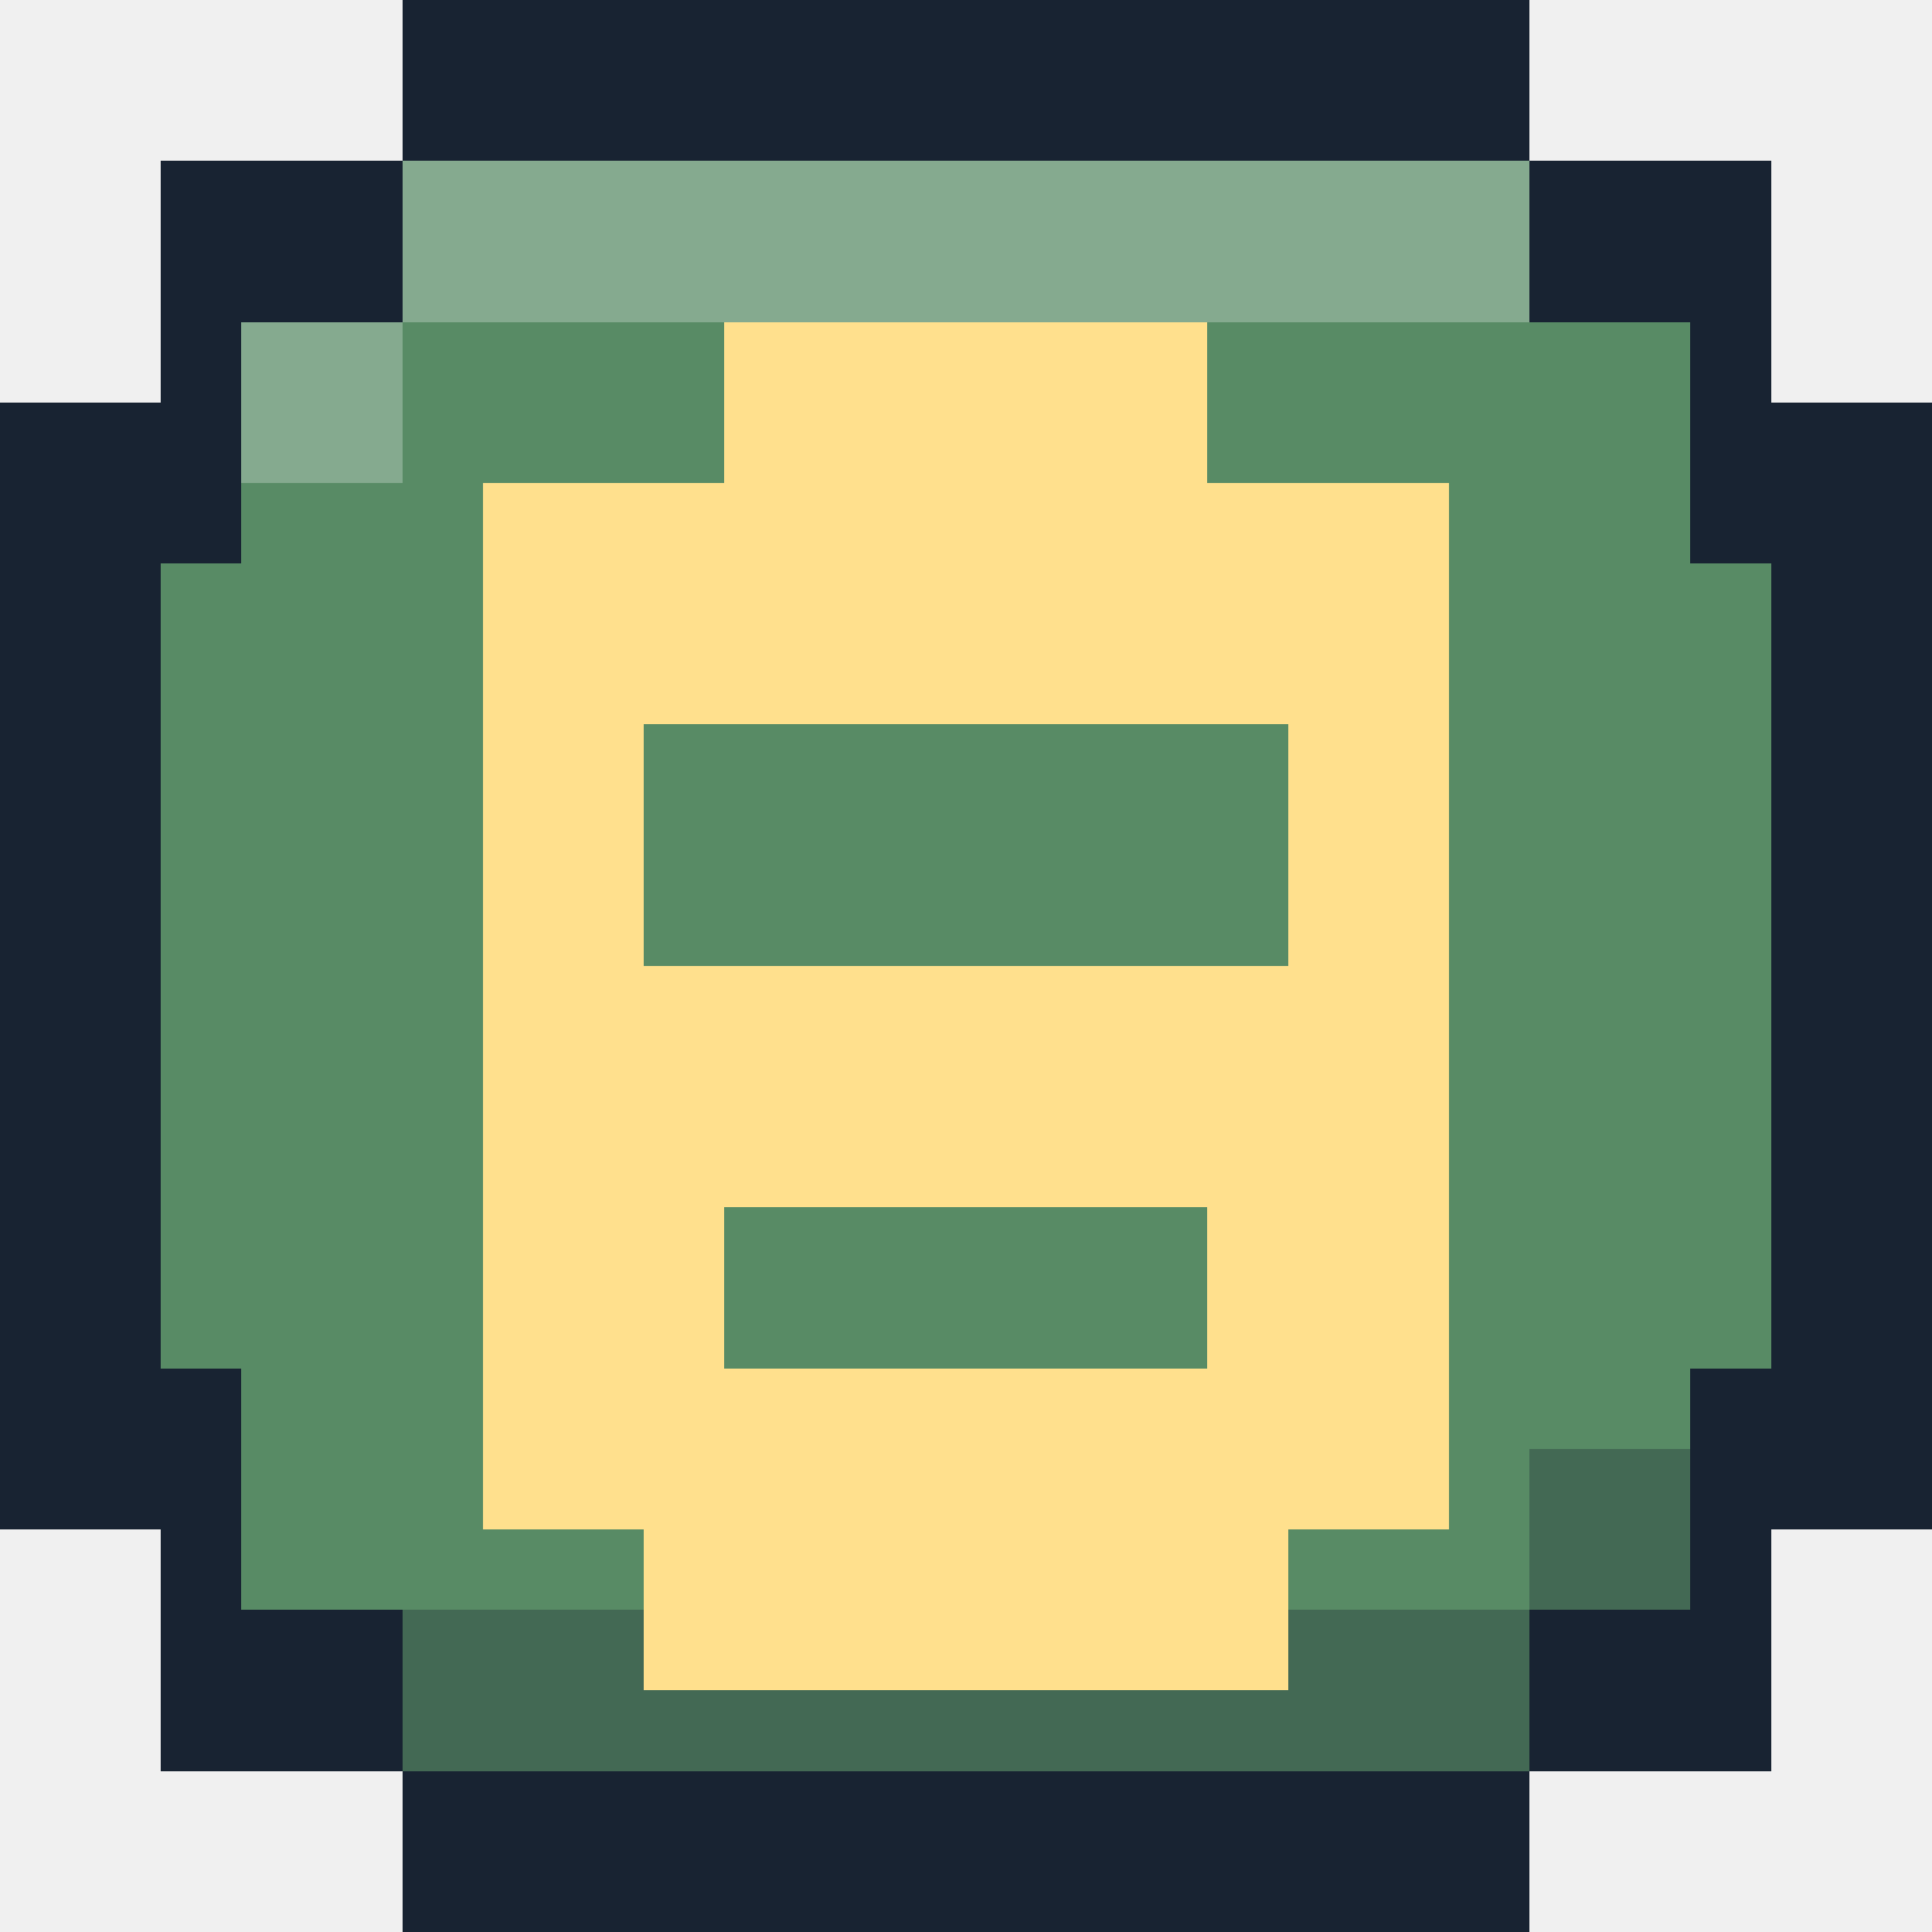
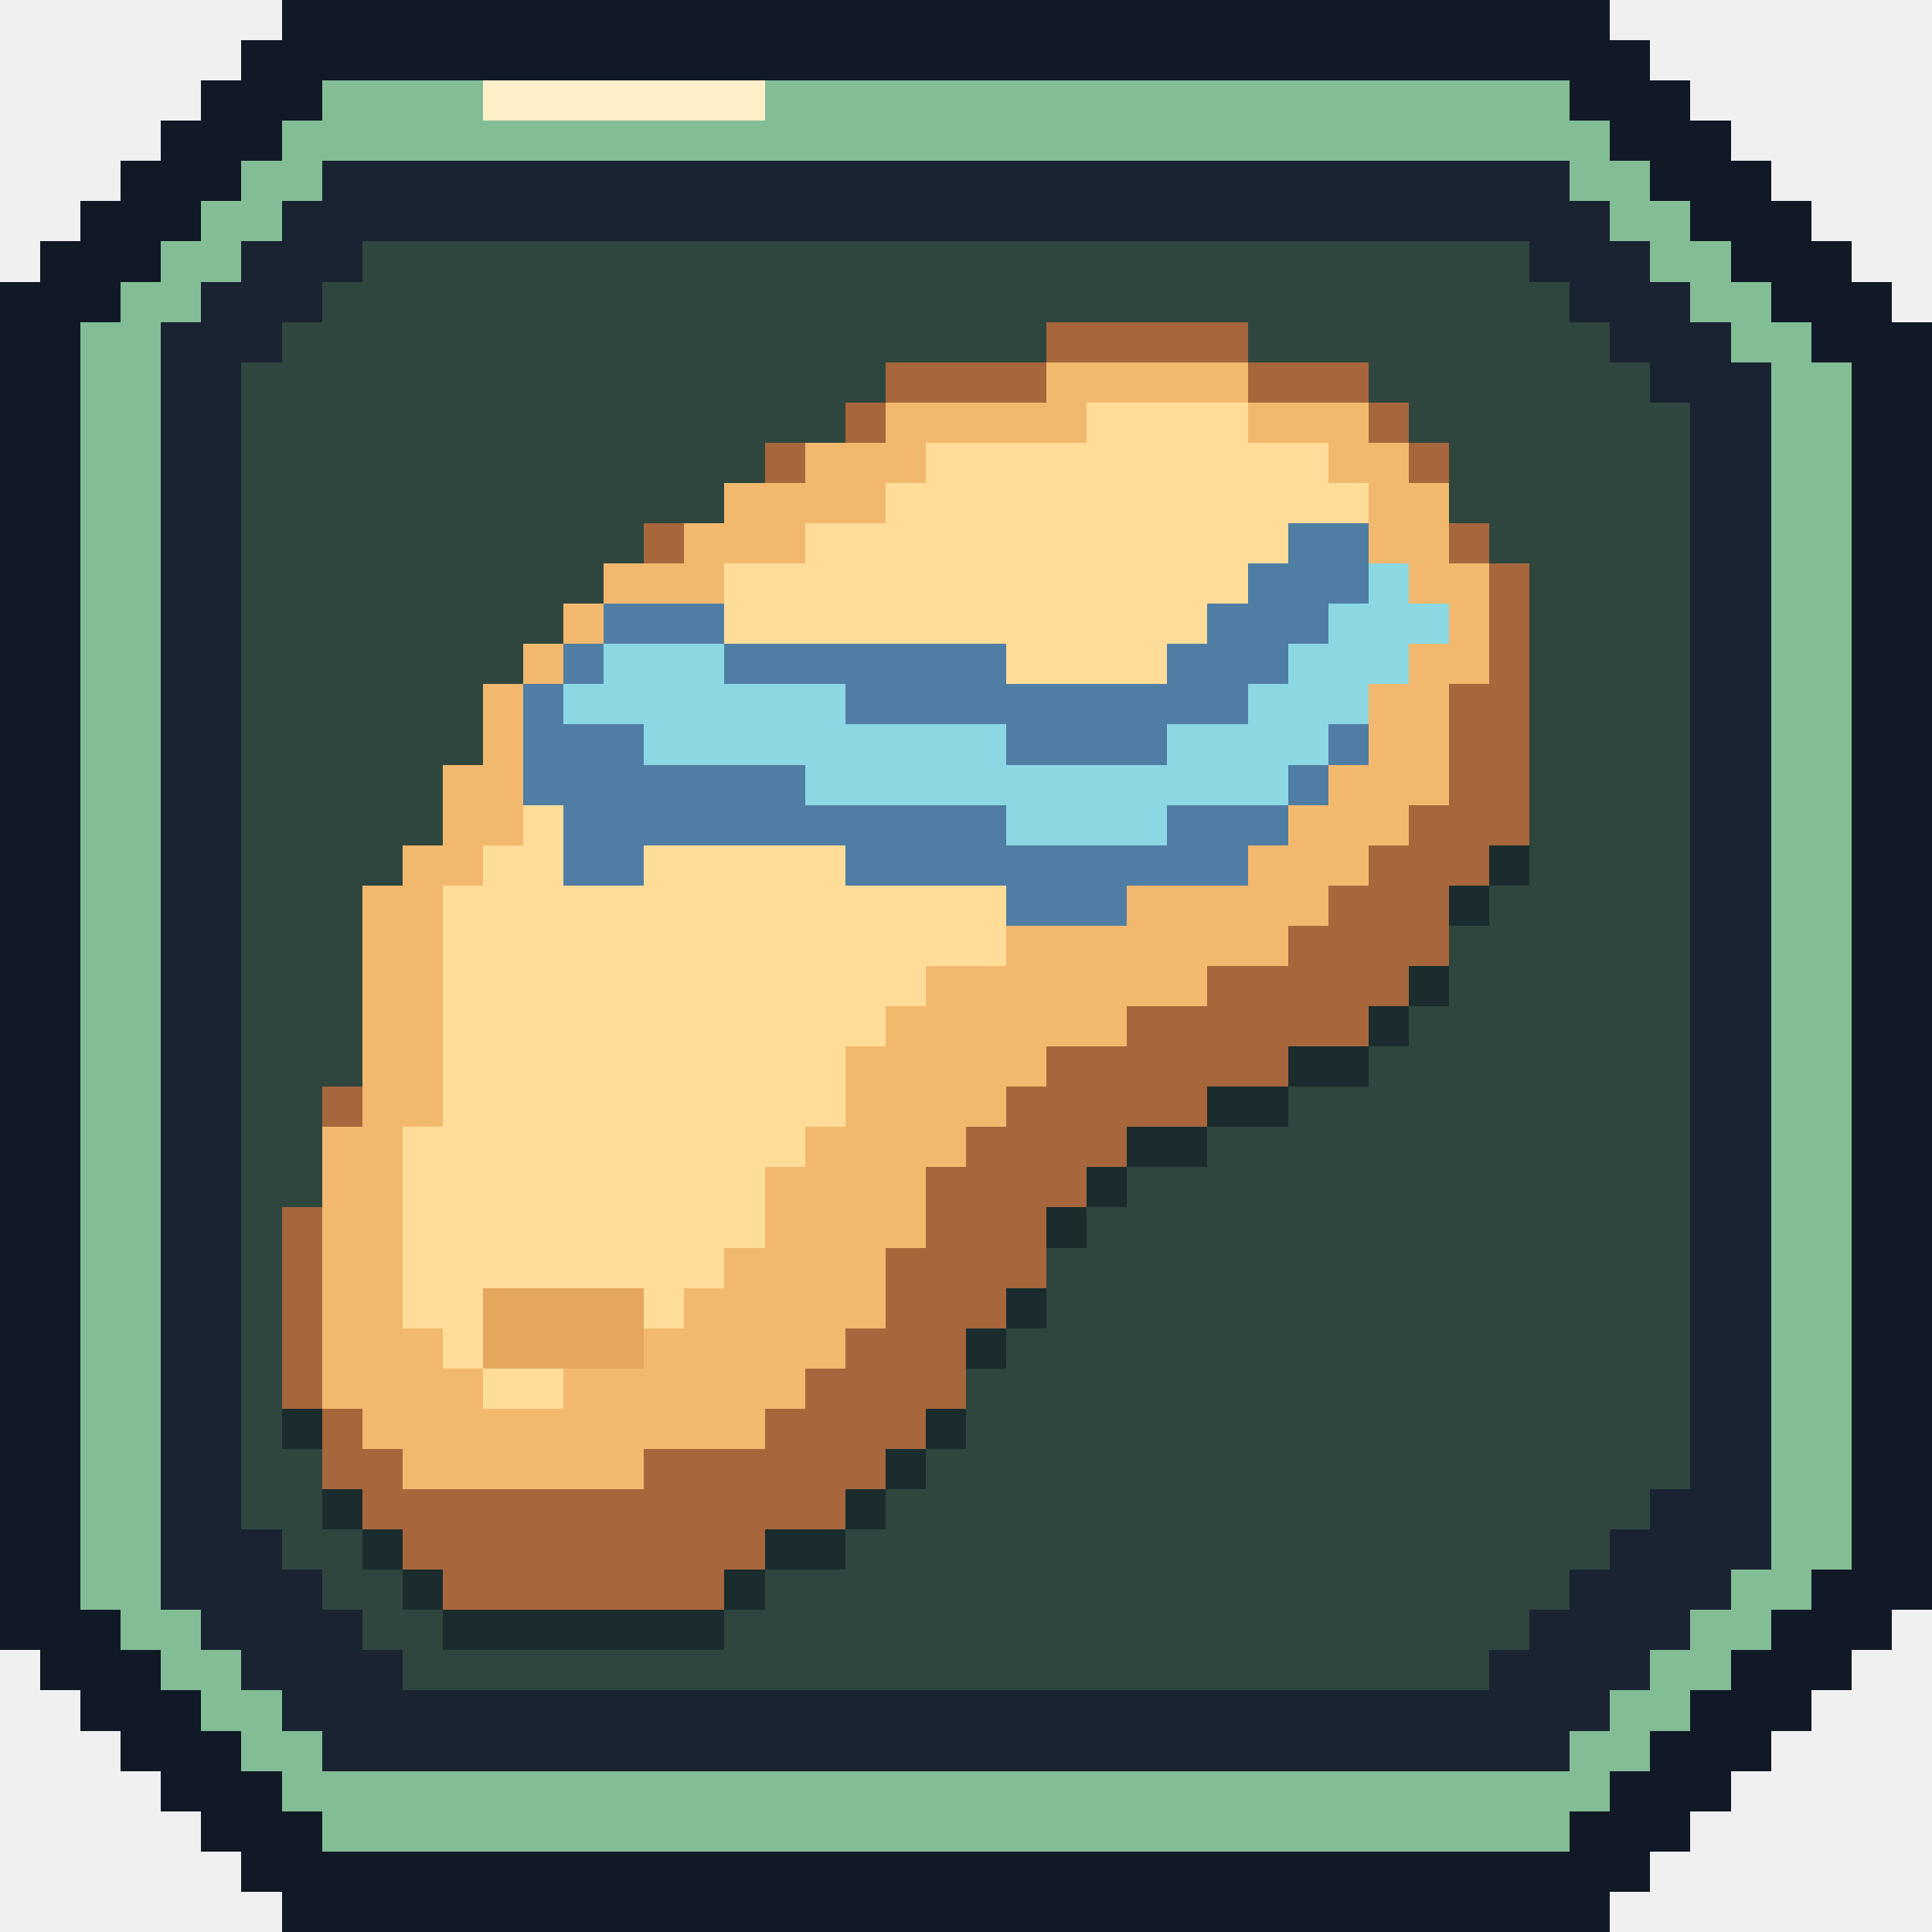
- <svg xmlns="http://www.w3.org/2000/svg" viewBox="0 0 24 24" shape-rendering="crispEdges">
-   <path fill="#182332" d="M5 0h14v2h3v3h2v14h-2v3h-3v2H5v-2H2v-3H0V5h2V2h3z" />
-   <path fill="#588b65" d="M5 2h14v2h2v3h1v10h-1v3h-2v2H5v-2H3v-3H2V7h1V4h2z" />
-   <path fill="#ffffff" opacity=".27" d="M5 2h14v2H5zM3 4h2v2H3z" />
-   <path fill="#16202f" opacity=".32" d="M5 20h14v2H5zM19 18h2v2h-2z" />
-   <path fill="#ffe08d" fill-rule="evenodd" d="M9 4h6v2h3v13h-2v2H8v-2H6V6h3z M8 9v3h8V9z M9 15h6v2H9z" />
+ <svg xmlns="http://www.w3.org/2000/svg" width="48" height="48" viewBox="0 0 48 48" shape-rendering="crispEdges">
+   <path fill="#101925" d="M7 0h33v1h-33zM7 47h33v1h-33zM6 1h35v1h-35zM6 46h35v1h-35zM5 2h3v1h-3zM5 45h3v1h-3zM39 2h3v1h-3zM39 45h3v1h-3zM4 3h3v1h-3zM4 44h3v1h-3zM40 3h3v1h-3zM40 44h3v1h-3zM3 4h3v1h-3zM3 43h3v1h-3zM41 4h3v1h-3zM41 43h3v1h-3zM2 5h3v1h-3zM2 42h3v1h-3zM42 5h3v1h-3zM42 42h3v1h-3zM1 6h3v1h-3zM1 41h3v1h-3zM43 6h3v1h-3zM43 41h3v1h-3zM0 7h3v1h-3zM0 40h3v1h-3zM44 7h3v1h-3zM44 40h3v1h-3zM0 8h2v32h-2zM45 8h3v1h-3zM45 39h3v1h-3zM46 9h2v30h-2z" />
+   <path fill="#83bd96" d="M8 2h4v1h-4zM19 2h20v1h-20zM7 3h33v1h-33zM7 44h33v1h-33zM6 4h2v1h-2zM6 43h2v1h-2zM39 4h2v1h-2zM39 43h2v1h-2zM5 5h2v1h-2zM5 42h2v1h-2zM40 5h2v1h-2zM40 42h2v1h-2zM4 6h2v1h-2zM4 41h2v1h-2zM41 6h2v1h-2zM41 41h2v1h-2zM3 7h2v1h-2zM3 40h2v1h-2zM42 7h2v1h-2zM42 40h2v1h-2zM2 8h2v32h-2zM43 8h2v1h-2zM43 39h2v1h-2zM44 9h2v30h-2zM8 45h31v1h-31z" />
+   <path fill="#fff0c9" d="M12 2h7v1h-7z" />
+   <path fill="#192332" d="M8 4h31v1h-31zM8 43h31v1h-31zM7 5h33v1h-33zM7 42h33v1h-33zM6 6h3v1h-3zM38 6h3v1h-3zM5 7h3v1h-3zM39 7h3v1h-3zM4 8h3v1h-3zM4 38h3v1h-3zM40 8h3v1h-3zM4 9h2v29h-2zM41 9h3v1h-3zM41 37h3v1h-3zM42 10h2v27h-2zM40 38h4v1h-4zM4 39h4v1h-4zM39 39h4v1h-4zM5 40h4v1h-4zM38 40h4v1h-4zM6 41h4v1h-4zM37 41h4v1h-4z" />
+   <path fill="#2f463e" d="M9 6h29v1h-29zM8 7h31v1h-31zM7 8h19v1h-19zM31 8h9v1h-9zM6 9h16v1h-16zM34 9h7v1h-7zM6 10h15v1h-15zM35 10h7v1h-7zM35 25h7v1h-7zM6 11h13v1h-13zM36 11h6v2h-6zM36 23h6v2h-6zM6 12h12v1h-12zM6 13h10v1h-10zM37 13h5v1h-5zM37 22h5v1h-5zM6 14h9v1h-9zM38 14h4v8h-4zM6 15h8v1h-8zM6 16h7v1h-7zM6 17h6v2h-6zM6 19h5v2h-5zM6 21h4v1h-4zM6 22h3v5h-3zM34 26h8v1h-8zM6 27h2v3h-2zM6 36h2v2h-2zM32 27h10v1h-10zM30 28h12v1h-12zM28 29h14v1h-14zM6 30h1v6h-1zM27 30h15v1h-15zM26 31h16v2h-16zM25 33h17v1h-17zM24 34h18v2h-18zM23 36h19v1h-19zM22 37h19v1h-19zM7 38h2v1h-2zM21 38h19v1h-19zM8 39h2v1h-2zM19 39h20v1h-20zM9 40h2v1h-2zM18 40h20v1h-20zM10 41h27v1h-27z" />
+   <path fill="#a7663c" d="M26 8h5v1h-5zM22 9h4v1h-4zM22 31h4v1h-4zM31 9h3v1h-3zM21 10h1v1h-1zM34 10h1v1h-1zM19 11h1v1h-1zM35 11h1v1h-1zM16 13h1v1h-1zM36 13h1v1h-1zM37 14h1v3h-1zM36 17h2v3h-2zM35 20h3v1h-3zM34 21h3v1h-3zM33 22h3v1h-3zM32 23h4v1h-4zM30 24h5v1h-5zM28 25h6v1h-6zM26 26h6v1h-6zM8 27h1v1h-1zM8 35h1v1h-1zM25 27h5v1h-5zM24 28h4v1h-4zM23 29h4v1h-4zM7 30h1v5h-1zM23 30h3v1h-3zM22 32h3v1h-3zM21 33h3v1h-3zM20 34h4v1h-4zM19 35h4v1h-4zM8 36h2v1h-2zM16 36h6v1h-6zM9 37h12v1h-12zM10 38h9v1h-9zM11 39h7v1h-7z" />
+   <path fill="#f2b96e" d="M26 9h5v1h-5zM22 10h5v1h-5zM31 10h3v1h-3zM31 21h3v1h-3zM20 11h3v1h-3zM33 11h2v1h-2zM18 12h4v1h-4zM18 31h4v1h-4zM34 12h2v2h-2zM34 17h2v2h-2zM17 13h3v1h-3zM15 14h3v1h-3zM35 14h2v1h-2zM35 16h2v1h-2zM14 15h1v1h-1zM36 15h1v1h-1zM13 16h1v1h-1zM12 17h1v2h-1zM11 19h2v2h-2zM33 19h3v1h-3zM32 20h3v1h-3zM10 21h2v1h-2zM9 22h2v6h-2zM28 22h5v1h-5zM25 23h7v1h-7zM23 24h7v1h-7zM22 25h6v1h-6zM21 26h5v1h-5zM21 27h4v1h-4zM8 28h2v5h-2zM20 28h4v1h-4zM19 29h4v2h-4zM17 32h5v1h-5zM8 33h3v1h-3zM16 33h5v1h-5zM8 34h4v1h-4zM14 34h6v1h-6zM9 35h10v1h-10zM10 36h6v1h-6z" />
+   <path fill="#ffdd99" d="M27 10h4v1h-4zM23 11h10v1h-10zM22 12h12v1h-12zM20 13h12v1h-12zM18 14h13v1h-13zM18 15h12v1h-12zM25 16h4v1h-4zM13 20h1v1h-1zM12 21h2v1h-2zM12 34h2v1h-2zM16 21h5v1h-5zM11 22h14v2h-14zM11 24h12v1h-12zM11 25h11v1h-11zM11 26h10v2h-10zM10 28h10v1h-10zM10 29h9v2h-9zM10 31h8v1h-8zM10 32h2v1h-2zM16 32h1v1h-1zM11 33h1v1h-1z" />
+   <path fill="#507da4" d="M32 13h2v1h-2zM31 14h3v1h-3zM15 15h3v1h-3zM30 15h3v1h-3zM14 16h1v1h-1zM18 16h7v1h-7zM29 16h3v1h-3zM29 20h3v1h-3zM13 17h1v1h-1zM21 17h10v1h-10zM21 21h10v1h-10zM13 18h3v1h-3zM25 18h4v1h-4zM33 18h1v1h-1zM13 19h7v1h-7zM32 19h1v1h-1zM14 20h11v1h-11zM14 21h2v1h-2zM25 22h3v1h-3z" />
+   <path fill="#8bd8e2" d="M34 14h1v1h-1zM33 15h3v1h-3zM15 16h3v1h-3zM32 16h3v1h-3zM14 17h7v1h-7zM31 17h3v1h-3zM16 18h9v1h-9zM29 18h4v1h-4zM20 19h12v1h-12zM25 20h4v1h-4z" />
+   <path fill="#1a2c2e" d="M37 21h1v1h-1zM36 22h1v1h-1zM35 24h1v1h-1zM34 25h1v1h-1zM32 26h2v1h-2zM30 27h2v1h-2zM28 28h2v1h-2zM27 29h1v1h-1zM26 30h1v1h-1zM25 32h1v1h-1zM24 33h1v1h-1zM7 35h1v1h-1zM23 35h1v1h-1zM22 36h1v1h-1zM8 37h1v1h-1zM21 37h1v1h-1zM9 38h1v1h-1zM19 38h2v1h-2zM10 39h1v1h-1zM18 39h1v1h-1zM11 40h7v1h-7z" />
+   <path fill="#e6a65e" d="M12 32h4v2h-4z" />
</svg>
